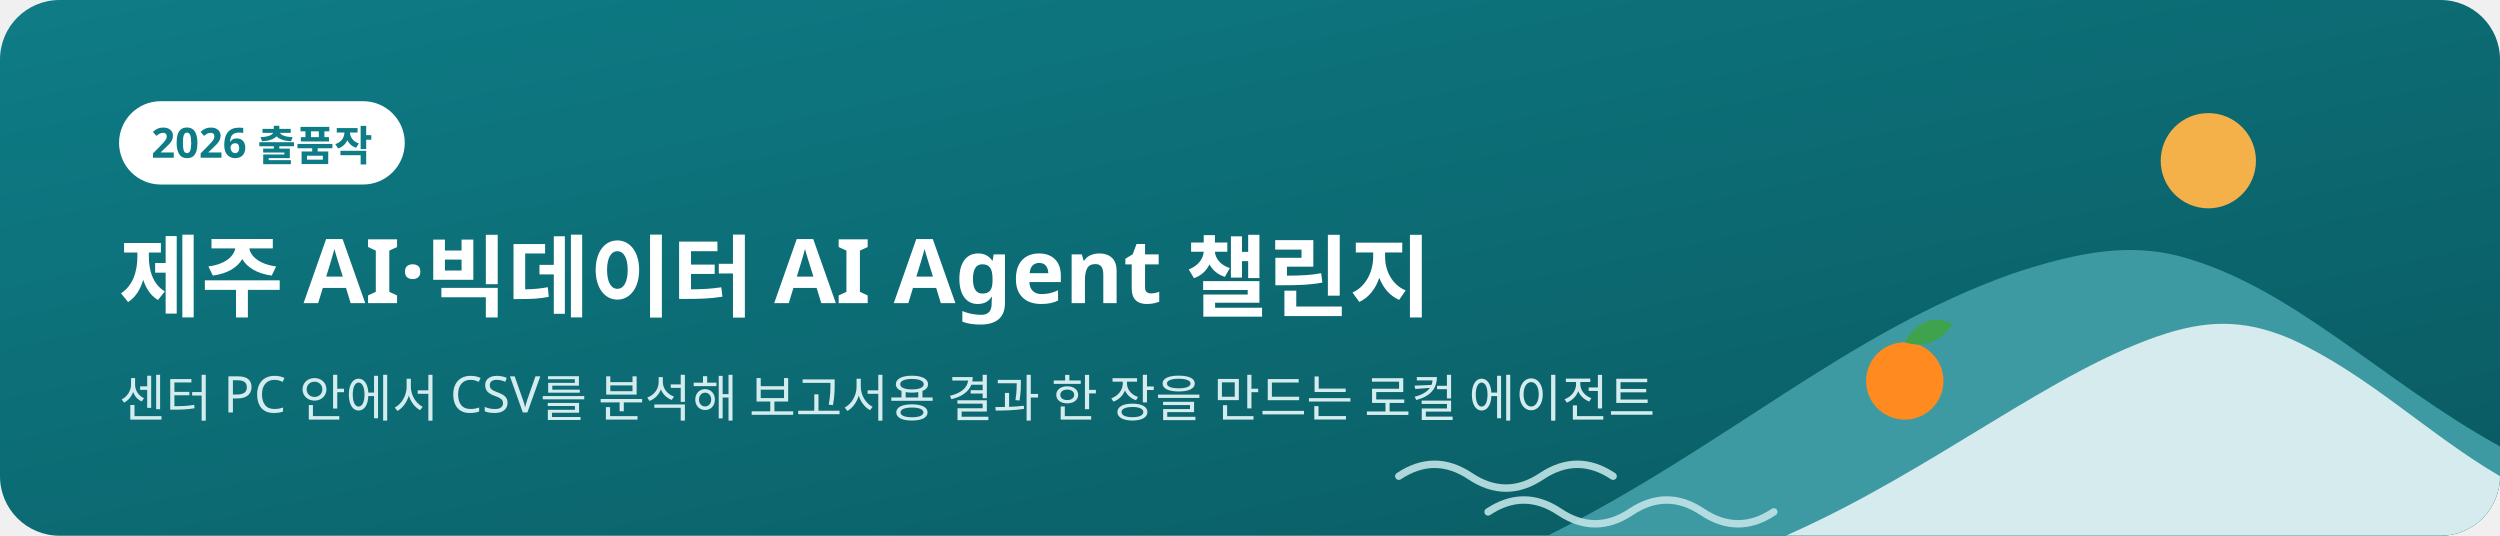
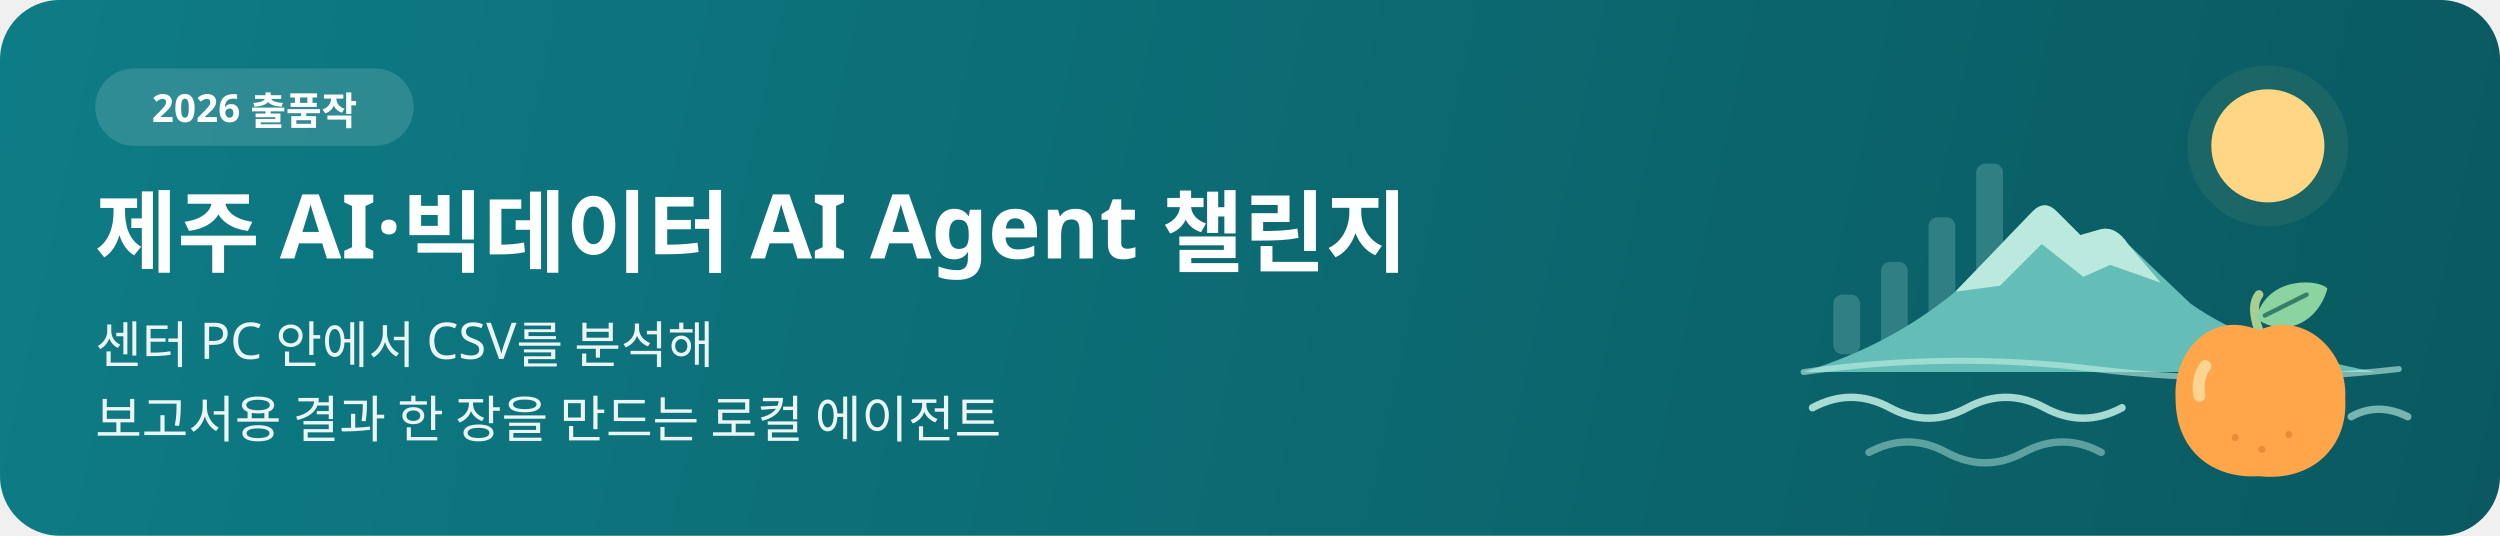
- <svg xmlns="http://www.w3.org/2000/svg" width="840" height="180" viewBox="0 0 840 180" role="img" aria-labelledby="t">
+ <svg xmlns="http://www.w3.org/2000/svg" width="840" height="180" viewBox="0 0 840 180" role="img" aria-labelledby="banner-title banner-description">
  <defs>
-     <linearGradient id="g" x1="0" y1="0" x2="1" y2="1">
-       <stop offset="0" stop-color="#0E7C86" />
+     <linearGradient id="background" x1="0" y1="0" x2="840" y2="180" gradientUnits="userSpaceOnUse">
+       <stop stop-color="#0E7C86" />
      <stop offset="1" stop-color="#0A5960" />
    </linearGradient>
  </defs>
-   <rect width="840" height="180" rx="20" fill="url(#g)" />
-   <g clip-path="url(#c)">
-     <clipPath id="c">
-       <rect width="840" height="180" rx="20" />
-     </clipPath>
-     <circle cx="742" cy="54" r="16" fill="#FFB547" opacity="0.95" />
-     <path d="M520 180 C580 150 620 112 676 92 C700 84 716 82 732 86 C770 96 800 128 840 150 L840 180 Z" fill="#3E9AA2" />
-     <path d="M600 180 C650 158 690 124 728 112 C744 107 756 108 770 114 C796 126 816 146 840 160 L840 180 Z" fill="#E6F4F5" opacity="0.9" />
-     <g fill="none" stroke="#BFE3E6" stroke-width="2.5" stroke-linecap="round" opacity="0.9">
-       <path d="M470 160 q12 -8 24 0 t24 0 t24 0" />
-       <path d="M500 172 q12 -8 24 0 t24 0 t24 0 t24 0" />
+   <rect width="840" height="180" rx="20" fill="url(#background)" />
+   <g id="copy" font-family="'Pretendard', 'Apple SD Gothic Neo', 'Malgun Gothic', 'Noto Sans KR', sans-serif" fill="#FFFFFF">
+     <rect x="32" y="23" width="107" height="26" rx="13" fill="#FFFFFF" fill-opacity="0.14" />
+     <text x="85.5" y="41" text-anchor="middle" font-size="13" font-weight="700" fill="#FFFFFF">2026 출품작</text>
+     <text x="32" y="89" font-size="30" font-weight="800" textLength="524" lengthAdjust="spacingAndGlyphs">제주 AI·빅데이터 AI Agent 챌린지</text>
+     <text x="32" y="122" font-size="17" font-weight="400" fill-opacity="0.92">
+       <tspan x="32">센터 PC 안에서 CSV를 분석해</tspan>
+       <tspan x="32" dy="25">보고서용 결과 한 장을 만드는 로컬 에이전트</tspan>
+     </text>
+   </g>
+   <g id="jeju-illustration" transform="translate(600 20)" aria-hidden="true">
+     <circle cx="162" cy="29" r="19" fill="#FFD684" />
+     <circle cx="162" cy="29" r="27" fill="#FFD684" fill-opacity="0.07" />
+     <g fill="#B5EBE5" fill-opacity="0.22">
+       <rect x="16" y="79" width="9" height="20" rx="3" />
+       <rect x="32" y="68" width="9" height="31" rx="3" />
+       <rect x="48" y="53" width="9" height="46" rx="3" />
+       <rect x="64" y="35" width="9" height="64" rx="3" />
    </g>
-     <circle cx="640" cy="128" r="13" fill="#FF8A1F" />
-     <path d="M640 115 c4 -8 12 -9 16 -6 c-4 6 -10 8 -16 6z" fill="#3FA34D" />
-   </g>
-   <g font-family="'Pretendard', 'Apple SD Gothic Neo', 'Malgun Gothic', 'Noto Sans KR', sans-serif">
-     <rect x="40" y="34" width="96" height="28" rx="14" fill="#FFFFFF" />
-     <text x="88" y="53" font-size="14" font-weight="700" fill="#0E7C86" text-anchor="middle">2026 출품작</text>
-     <text x="40" y="104" font-size="30" font-weight="800" fill="#FFFFFF">제주 AI·빅데이터 AI Agent 챌린지</text>
-     <text x="40" y="140" font-size="17" fill="#D5ECEE">센터 PC 안에서 CSV를 분석해 보고서용 결과 한 장을 만드는 로컬 에이전트</text>
+     <path d="M6 105 C25 99 41 91 57 78 L83 51 Q87 47 91 51 L99 59 L106 57 Q111 56 115 62 L136 82 Q157 97 198 105 Z" fill="#65BDB7" />
+     <path d="M57 78 L83 51 Q87 47 91 51 L99 59 L106 57 Q111 56 115 62 L126 75 L109 69 L100 73 L86 62 L72 76 Z" fill="#BBE9DD" />
+     <path d="M6 105 Q55 98 104 104 T206 104" fill="none" stroke="#C2F0E5" stroke-width="2" stroke-linecap="round" opacity="0.6" />
+     <g fill="none" stroke="#C2F0E5" stroke-width="2.5" stroke-linecap="round">
+       <path d="M9 117 Q22 110 35 117 T61 117 T87 117 T113 117" opacity="0.85" />
+       <path d="M28 132 Q41 125 54 132 T80 132 T106 132" opacity="0.45" />
+       <path d="M190 120 Q199 115 209 120" opacity="0.6" />
+     </g>
+     <path d="M159 91 Q156 83 159 79" fill="none" stroke="#AACD91" stroke-width="3" stroke-linecap="round" />
+     <path d="M158 87 C162 72 180 74 182 77 C179 88 168 94 158 87 Z" fill="#8BD3A0" />
+     <path d="M161 86 L175 79" fill="none" stroke="#367E69" stroke-width="1.5" stroke-linecap="round" />
+     <path d="M159 91 C143 84 130 98 131 114 C131 131 143 141 159 140 C177 142 189 130 188 114 C189 98 174 84 159 91 Z" fill="#FFA64A" />
+     <path d="M141 103 Q138 107 139 113" fill="none" stroke="#FFD492" stroke-width="4" stroke-linecap="round" />
+     <g fill="#DB7B2C" opacity="0.6">
+       <circle cx="151" cy="127" r="1.2" />
+       <circle cx="160" cy="131" r="1.2" />
+       <circle cx="169" cy="126" r="1.2" />
+     </g>
  </g>
</svg>
